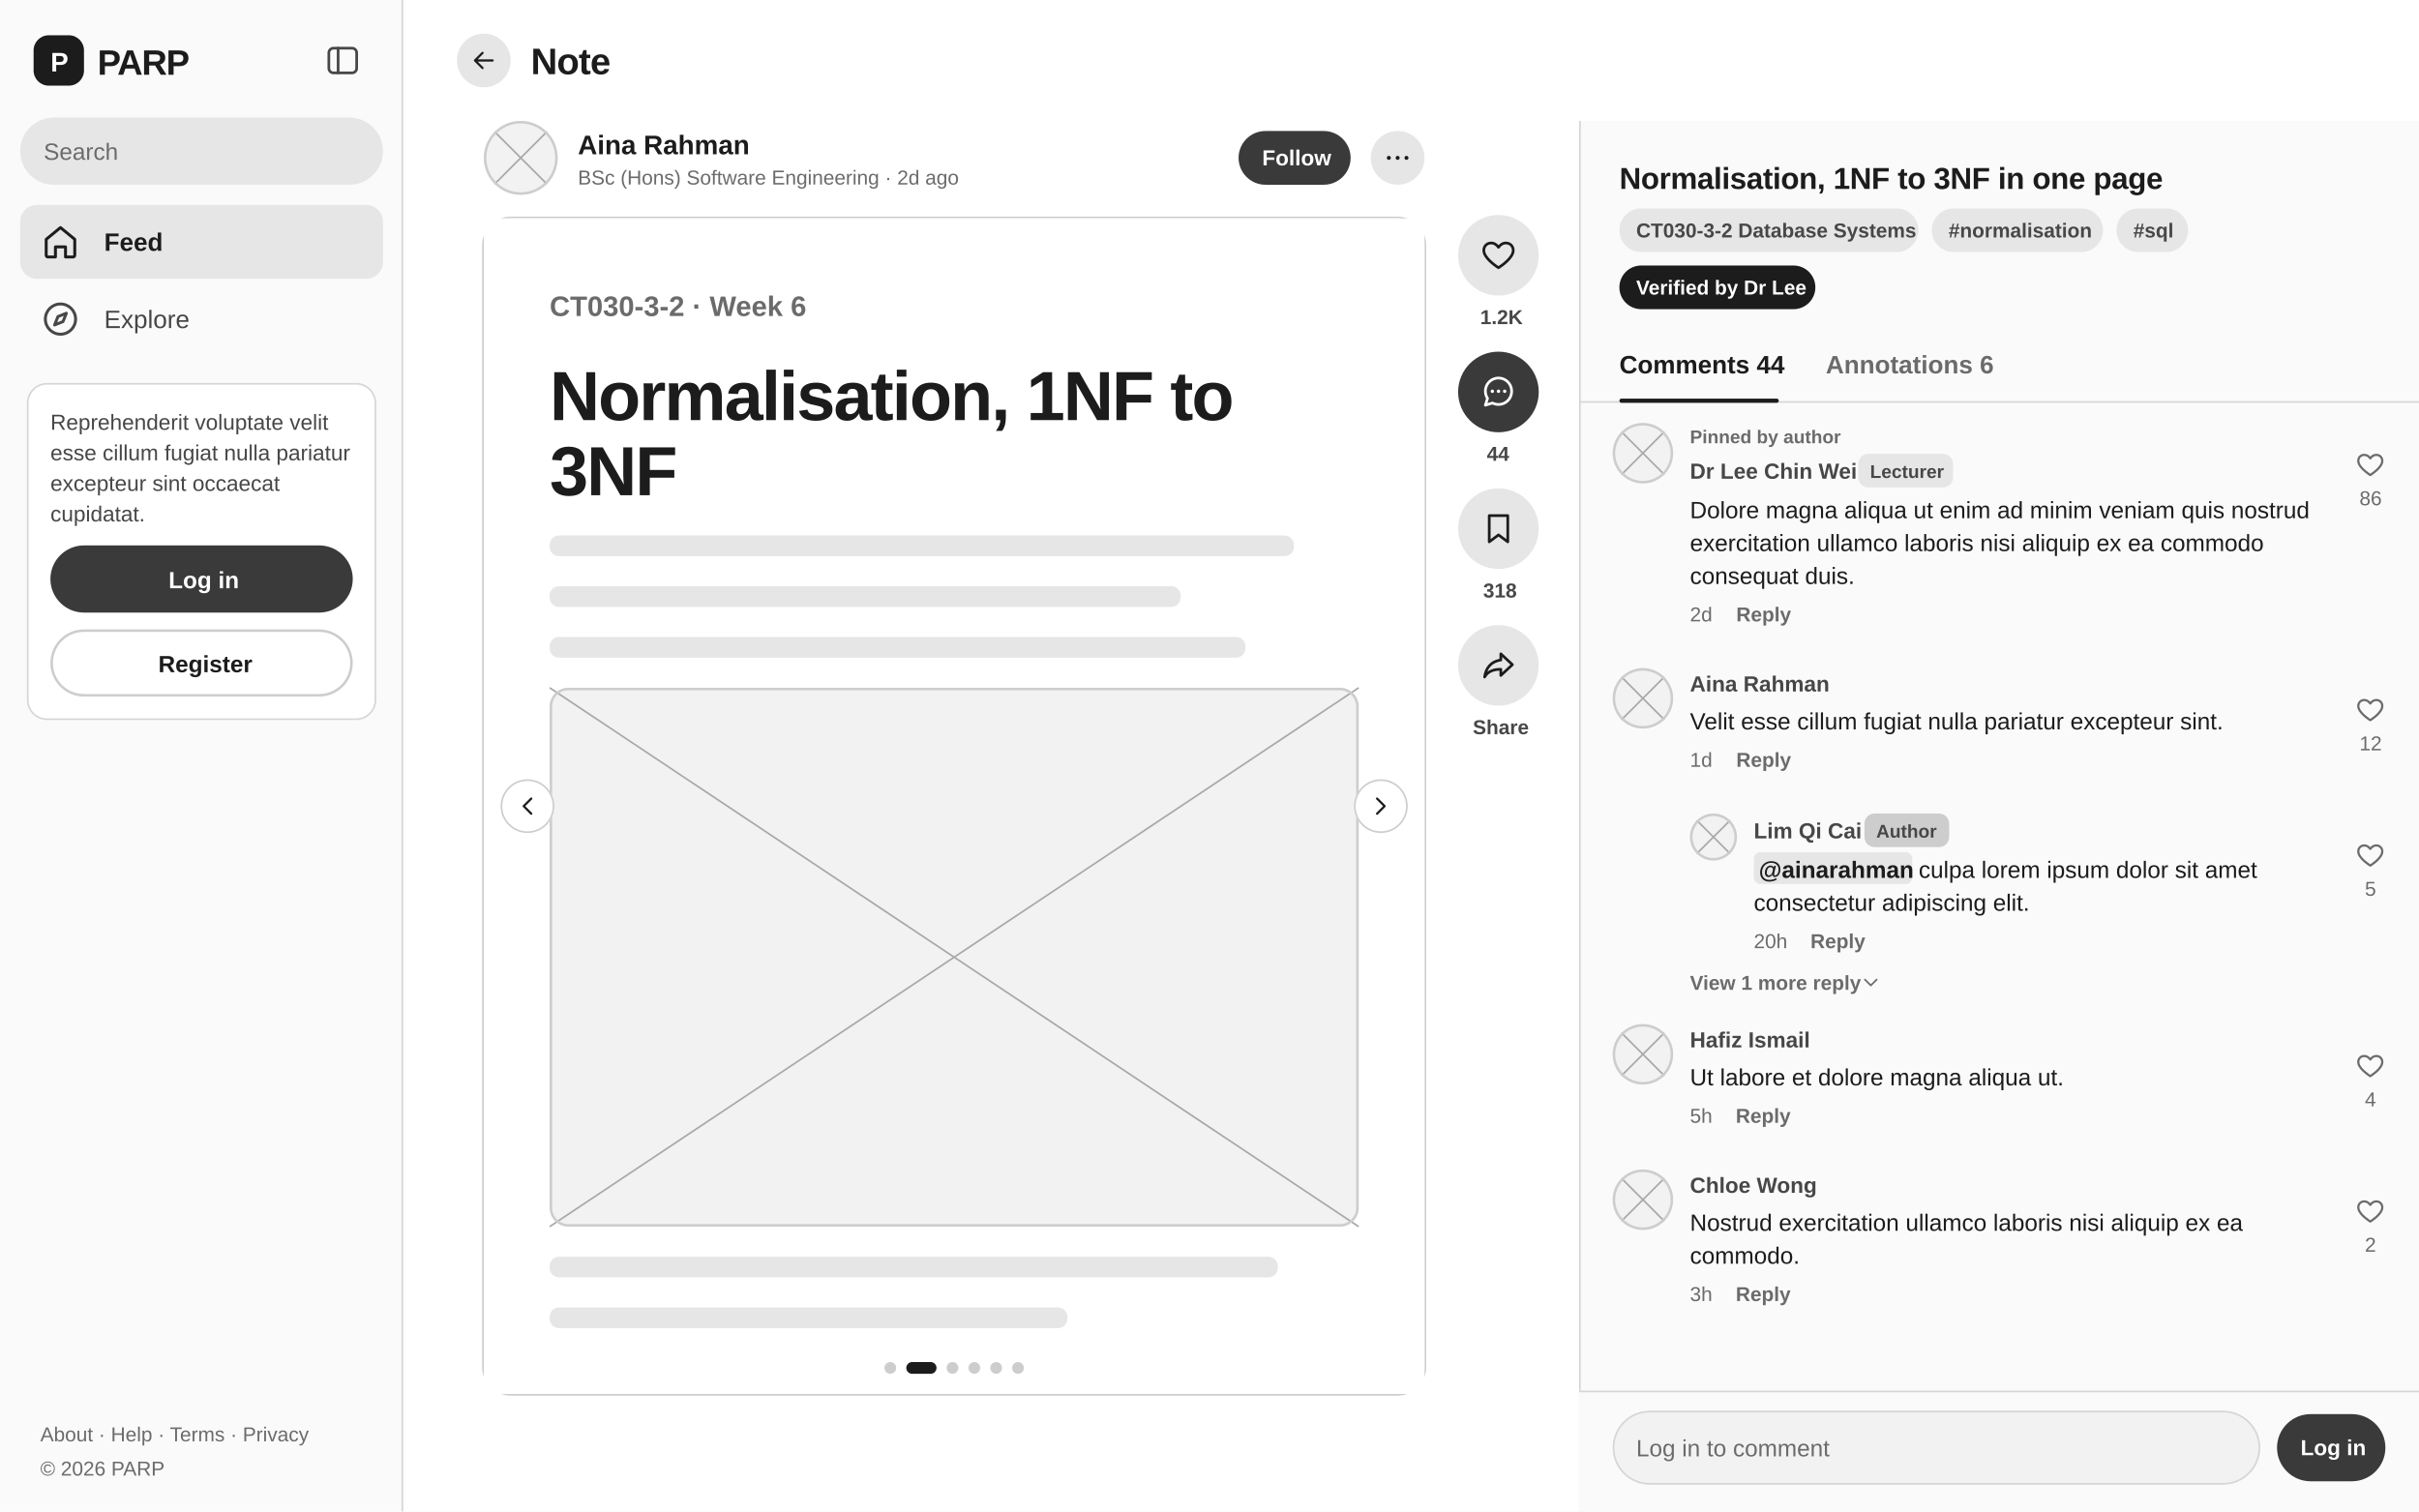
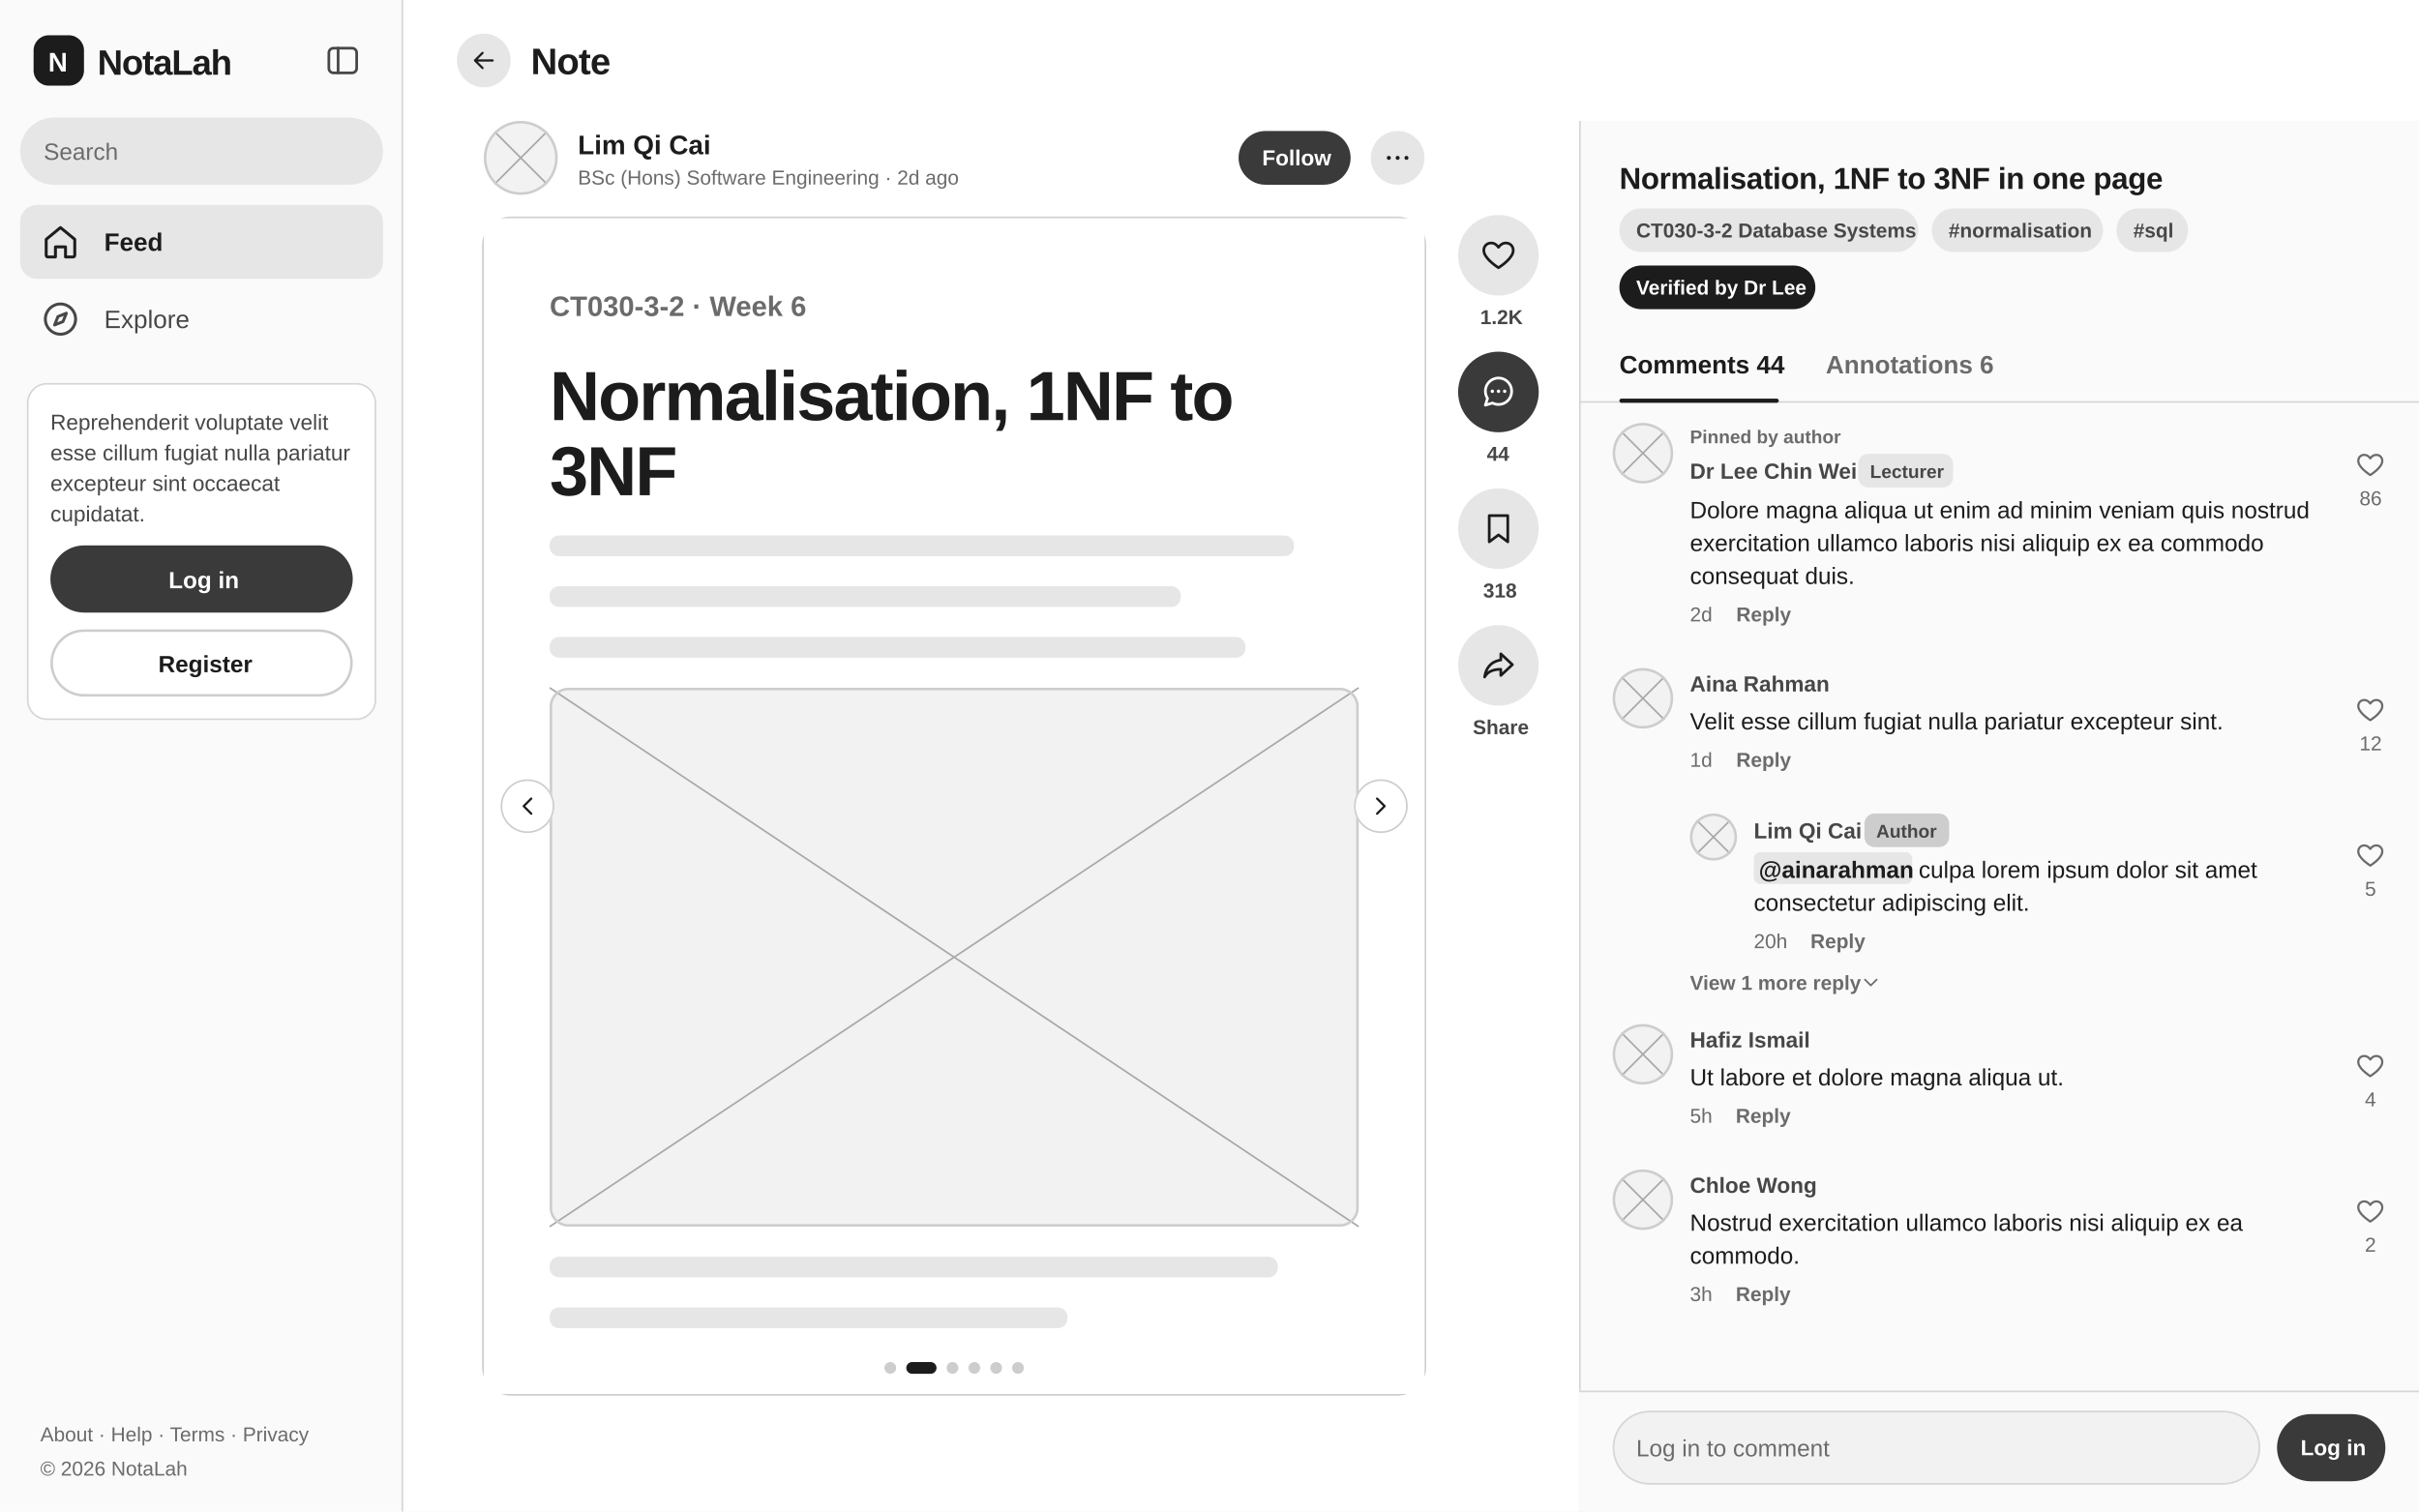
<svg xmlns="http://www.w3.org/2000/svg" width="1440" height="900" viewBox="0 0 1440 900" font-family="Segoe UI, Arial, sans-serif">
  <defs />
  <rect width="1440" height="900" fill="#ffffff" />
  <rect x="0" y="0" width="1440" height="900" fill="#ffffff" />
  <rect x="288" y="72" width="44" height="44" rx="22" fill="#f2f2f2" />
  <path d="M294.44 78.44L325.56 109.56M325.56 78.44L294.44 109.56" fill="none" stroke="#a8a8a8" stroke-width="1" />
  <rect x="288.75" y="72.75" width="42.5" height="42.5" rx="21.25" fill="none" stroke="#cdcdcd" stroke-width="1.5" />
-   <text x="344" y="91.84" font-size="16" font-weight="700" fill="#1c1c1c">Aina Rahman</text>
+   <text x="344" y="91.84" font-size="16" font-weight="700" fill="#1c1c1c">Lim Qi Cai</text>
  <text x="344" y="109.87" font-size="12" fill="#6b6b6b">BSc (Hons) Software Engineering · 2d ago</text>
  <rect x="737.31" y="78" width="66.69" height="32" rx="16" fill="#3a3a3a" />
  <text x="751.31" y="98.47" font-size="13" font-weight="600" fill="#ffffff">Follow</text>
  <rect x="816" y="78" width="32" height="32" rx="16" fill="#e6e6e6" />
  <g transform="translate(823 85) scale(0.75)" fill="none" stroke="#1c1c1c" stroke-width="1.75" stroke-linecap="round" stroke-linejoin="round">
    <circle cx="5" cy="12" r="1.6" fill="#1c1c1c" stroke="none" />
    <circle cx="12" cy="12" r="1.6" fill="#1c1c1c" stroke="none" />
    <circle cx="19" cy="12" r="1.6" fill="#1c1c1c" stroke="none" />
  </g>
  <rect x="287.5" y="129.5" width="561" height="701" rx="16.5" fill="none" stroke="#cdcdcd" stroke-width="1" />
  <rect x="288" y="130" width="560" height="700" fill="#ffffff" />
  <text x="327.19" y="188.16" font-size="16.8" font-weight="600" fill="#6b6b6b">CT030-3-2 · Week 6</text>
  <text x="327.19" y="250.14" font-size="41.44" font-weight="700" letter-spacing="-1.04" fill="#1c1c1c">Normalisation, 1NF to</text>
  <text x="327.19" y="294.89" font-size="41.44" font-weight="700" letter-spacing="-1.04" fill="#1c1c1c">3NF</text>
  <rect x="327.19" y="318.84" width="443.09" height="12.31" rx="5.6" fill="#e6e6e6" />
  <rect x="327.19" y="349.06" width="375.66" height="12.31" rx="5.6" fill="#e6e6e6" />
  <rect x="327.19" y="379.28" width="414.19" height="12.31" rx="5.6" fill="#e6e6e6" />
  <rect x="327.19" y="409.5" width="481.63" height="320.88" rx="11.2" fill="#f2f2f2" />
  <path d="M327.19 409.5L808.81 730.38M808.81 409.5L327.19 730.38" fill="none" stroke="#a8a8a8" stroke-width="1" />
  <rect x="327.94" y="410.25" width="480.13" height="319.38" rx="10.45" fill="none" stroke="#cdcdcd" stroke-width="1.5" />
  <rect x="327.19" y="748.28" width="433.45" height="12.31" rx="5.6" fill="#e6e6e6" />
  <rect x="327.19" y="778.5" width="308.23" height="12.31" rx="5.6" fill="#e6e6e6" />
  <rect x="298" y="464" width="32" height="32" rx="16" fill="#ffffff" />
  <rect x="298.5" y="464.5" width="31" height="31" rx="15.5" fill="none" stroke="#cdcdcd" stroke-width="1" />
  <g transform="translate(305 471) scale(0.75)" fill="none" stroke="#1c1c1c" stroke-width="1.75" stroke-linecap="round" stroke-linejoin="round">
    <path d="m15 6-6 6 6 6" />
  </g>
  <rect x="806" y="464" width="32" height="32" rx="16" fill="#ffffff" />
  <rect x="806.5" y="464.5" width="31" height="31" rx="15.5" fill="none" stroke="#cdcdcd" stroke-width="1" />
  <g transform="translate(813 471) scale(0.75)" fill="none" stroke="#1c1c1c" stroke-width="1.75" stroke-linecap="round" stroke-linejoin="round">
    <path d="m9 6 6 6-6 6" />
  </g>
  <rect x="526.5" y="811" width="7" height="7" rx="3.5" fill="#cdcdcd" />
  <rect x="539.5" y="811" width="18" height="7" rx="3.5" fill="#1c1c1c" />
  <rect x="563.5" y="811" width="7" height="7" rx="3.5" fill="#cdcdcd" />
  <rect x="576.5" y="811" width="7" height="7" rx="3.5" fill="#cdcdcd" />
  <rect x="589.5" y="811" width="7" height="7" rx="3.5" fill="#cdcdcd" />
  <rect x="602.5" y="811" width="7" height="7" rx="3.5" fill="#cdcdcd" />
  <rect x="868" y="128" width="48" height="48" rx="24" fill="#e6e6e6" />
  <g transform="translate(881 141) scale(0.92)" fill="none" stroke="#1c1c1c" stroke-width="1.75" stroke-linecap="round" stroke-linejoin="round">
    <path d="M12 20s-7.5-4.6-9.2-9.4C1.6 7.2 3.8 4 7.2 4c2 0 3.6 1.1 4.8 2.8C13.2 5.1 14.8 4 16.8 4c3.4 0 5.6 3.2 4.4 6.6C19.5 15.4 12 20 12 20z" />
  </g>
  <text x="881.14" y="192.98" font-size="12" font-weight="600" fill="#474747">1.2K</text>
  <rect x="868" y="209.39" width="48" height="48" rx="24" fill="#3a3a3a" />
  <g transform="translate(881 222.39) scale(0.92)" fill="none" stroke="#ffffff" stroke-width="1.75" stroke-linecap="round" stroke-linejoin="round">
    <path d="M20.5 11.5a8.5 8.5 0 0 1-12.4 7.6L3.5 20.5l1.4-4.4A8.5 8.5 0 1 1 20.5 11.5z" />
    <circle cx="8" cy="11.5" r="1.1" fill="#ffffff" stroke="none" />
    <circle cx="12" cy="11.5" r="1.1" fill="#ffffff" stroke="none" />
    <circle cx="16" cy="11.5" r="1.1" fill="#ffffff" stroke="none" />
  </g>
  <text x="885.08" y="274.37" font-size="12" font-weight="600" fill="#474747">44</text>
  <rect x="868" y="290.78" width="48" height="48" rx="24" fill="#e6e6e6" />
  <g transform="translate(881 303.78) scale(0.92)" fill="none" stroke="#1c1c1c" stroke-width="1.75" stroke-linecap="round" stroke-linejoin="round">
    <path d="M6 3.5h12v17l-6-4.5-6 4.5z" />
  </g>
  <text x="882.92" y="355.76" font-size="12" font-weight="600" fill="#474747">318</text>
  <rect x="868" y="372.17" width="48" height="48" rx="24" fill="#e6e6e6" />
  <g transform="translate(881 385.17) scale(0.92)" fill="none" stroke="#1c1c1c" stroke-width="1.75" stroke-linecap="round" stroke-linejoin="round">
    <path d="M13.5 4.5 21 11.5l-7.5 7v-4c-5 0-8.5 1.5-10.5 5 .8-5.5 3.8-10 10.5-11z" />
  </g>
  <text x="876.75" y="437.15" font-size="12" font-weight="600" fill="#474747">Share</text>
  <g id="side-1">
    <rect x="940" y="72" width="500" height="828" fill="#fafafa" />
    <rect x="940" y="72" width="1" height="828" fill="#d6d6d6" />
    <text x="964" y="112.47" font-size="18" font-weight="700" letter-spacing="-0.18" fill="#1c1c1c">Normalisation, 1NF to 3NF in one page</text>
    <rect x="964" y="124.09" width="177.97" height="26" rx="13" fill="#e6e6e6" />
    <text x="974" y="141.37" font-size="12" font-weight="600" fill="#474747">CT030-3-2 Database Systems</text>
    <rect x="1149.97" y="124.09" width="101.95" height="26" rx="13" fill="#e6e6e6" />
    <text x="1159.97" y="141.37" font-size="12" font-weight="600" fill="#474747">#normalisation</text>
    <rect x="1259.92" y="124.09" width="42.64" height="26" rx="13" fill="#e6e6e6" />
    <text x="1269.92" y="141.37" font-size="12" font-weight="600" fill="#474747">#sql</text>
    <rect x="964" y="158.09" width="116.66" height="26" rx="13" fill="#1c1c1c" />
    <text x="974" y="175.37" font-size="12" font-weight="600" fill="#ffffff">Verified by Dr Lee</text>
    <rect x="940" y="238.84" width="500" height="1" fill="#d6d6d6" />
    <text x="964" y="222.32" font-size="15" font-weight="600" fill="#1c1c1c">Comments 44</text>
    <rect x="964" y="237.34" width="94.88" height="2.5" rx="1.25" fill="#1c1c1c" />
    <text x="1086.88" y="222.32" font-size="15" font-weight="600" fill="#6b6b6b">Annotations 6</text>
    <rect x="960" y="251.84" width="36" height="36" rx="18" fill="#f2f2f2" />
    <path d="M965.27 257.12L990.73 282.57M990.73 257.12L965.27 282.57" fill="none" stroke="#a8a8a8" stroke-width="1" />
    <rect x="960.75" y="252.59" width="34.5" height="34.5" rx="17.25" fill="none" stroke="#cdcdcd" stroke-width="1.5" />
    <text x="1006" y="263.91" font-size="11" font-weight="700" fill="#6b6b6b">Pinned by author</text>
    <text x="1006" y="285.04" font-size="13" font-weight="600" fill="#474747">Dr Lee Chin Wei</text>
    <rect x="1106.19" y="270.23" width="56.45" height="20" rx="6" fill="#e6e6e6" />
    <text x="1113.19" y="284.6" font-size="11" font-weight="700" fill="#474747">Lecturer</text>
    <text x="1006" y="308.54" font-size="14" fill="#1c1c1c">Dolore magna aliqua ut enim ad minim veniam quis nostrud</text>
    <text x="1006" y="328.14" font-size="14" fill="#1c1c1c">exercitation ullamco laboris nisi aliquip ex ea commodo</text>
    <text x="1006" y="347.73" font-size="14" fill="#1c1c1c">consequat duis.</text>
    <text x="1006" y="370" font-size="12" fill="#6b6b6b">2d</text>
    <text x="1033.55" y="370" font-size="12" font-weight="600" fill="#6b6b6b">Reply</text>
    <g transform="translate(1402 267.84) scale(0.75)" fill="none" stroke="#6b6b6b" stroke-width="1.75" stroke-linecap="round" stroke-linejoin="round">
      <path d="M12 20s-7.5-4.6-9.2-9.4C1.6 7.2 3.8 4 7.2 4c2 0 3.6 1.1 4.8 2.8C13.2 5.1 14.8 4 16.8 4c3.4 0 5.6 3.2 4.4 6.6C19.5 15.4 12 20 12 20z" />
    </g>
    <text x="1404.53" y="300.82" font-size="12" fill="#6b6b6b">86</text>
    <rect x="960" y="397.81" width="36" height="36" rx="18" fill="#f2f2f2" />
    <path d="M965.27 403.08L990.73 428.54M990.73 403.08L965.27 428.54" fill="none" stroke="#a8a8a8" stroke-width="1" />
    <rect x="960.75" y="398.56" width="34.5" height="34.5" rx="17.25" fill="none" stroke="#cdcdcd" stroke-width="1.5" />
    <text x="1006" y="411.71" font-size="13" font-weight="600" fill="#474747">Aina Rahman</text>
    <text x="1006" y="434.31" font-size="14" fill="#1c1c1c">Velit esse cillum fugiat nulla pariatur excepteur sint.</text>
    <text x="1006" y="456.57" font-size="12" fill="#6b6b6b">1d</text>
    <text x="1033.55" y="456.57" font-size="12" font-weight="600" fill="#6b6b6b">Reply</text>
    <g transform="translate(1402 413.81) scale(0.75)" fill="none" stroke="#6b6b6b" stroke-width="1.75" stroke-linecap="round" stroke-linejoin="round">
      <path d="M12 20s-7.5-4.6-9.2-9.4C1.6 7.2 3.8 4 7.2 4c2 0 3.6 1.1 4.8 2.8C13.2 5.1 14.8 4 16.8 4c3.4 0 5.6 3.2 4.4 6.6C19.5 15.4 12 20 12 20z" />
    </g>
    <text x="1404.53" y="446.79" font-size="12" fill="#6b6b6b">12</text>
    <rect x="1006" y="484.39" width="28" height="28" rx="14" fill="#f2f2f2" />
    <path d="M1010.1 488.49L1029.9 508.29M1029.9 488.49L1010.1 508.29" fill="none" stroke="#a8a8a8" stroke-width="1" />
    <rect x="1006.75" y="485.14" width="26.5" height="26.5" rx="13.25" fill="none" stroke="#cdcdcd" stroke-width="1.5" />
    <text x="1044" y="499.19" font-size="13" font-weight="600" fill="#474747">Lim Qi Cai</text>
    <rect x="1109.89" y="484.39" width="50.41" height="20" rx="6" fill="#cdcdcd" />
    <text x="1116.89" y="498.75" font-size="11" font-weight="700" fill="#474747">Author</text>
    <rect x="1044" y="507.39" width="94.33" height="19" rx="4" fill="#e6e6e6" />
    <text x="1047" y="522.7" font-size="14" font-weight="600" fill="#1c1c1c">@ainarahman</text>
    <text x="1142.16" y="522.7" font-size="14" fill="#1c1c1c">culpa lorem ipsum dolor sit amet</text>
    <text x="1044" y="542.29" font-size="14" fill="#1c1c1c">consectetur adipiscing elit.</text>
    <text x="1044" y="564.56" font-size="12" fill="#6b6b6b">20h</text>
    <text x="1077.73" y="564.56" font-size="12" font-weight="600" fill="#6b6b6b">Reply</text>
    <g transform="translate(1402 500.39) scale(0.75)" fill="none" stroke="#6b6b6b" stroke-width="1.75" stroke-linecap="round" stroke-linejoin="round">
      <path d="M12 20s-7.5-4.6-9.2-9.4C1.6 7.2 3.8 4 7.2 4c2 0 3.6 1.1 4.8 2.8C13.2 5.1 14.8 4 16.8 4c3.4 0 5.6 3.2 4.4 6.6C19.5 15.4 12 20 12 20z" />
    </g>
    <text x="1407.77" y="533.37" font-size="12" fill="#6b6b6b">5</text>
    <text x="1006" y="589.36" font-size="12" font-weight="600" fill="#6b6b6b">View 1 more reply</text>
    <g transform="translate(1106.7 578.06) scale(0.58)" fill="none" stroke="#6b6b6b" stroke-width="1.75" stroke-linecap="round" stroke-linejoin="round">
      <path d="m6 9 6 6 6-6" />
    </g>
    <rect x="960" y="609.77" width="36" height="36" rx="18" fill="#f2f2f2" />
    <path d="M965.27 615.04L990.73 640.49M990.73 615.04L965.27 640.49" fill="none" stroke="#a8a8a8" stroke-width="1" />
    <rect x="960.75" y="610.52" width="34.5" height="34.5" rx="17.25" fill="none" stroke="#cdcdcd" stroke-width="1.5" />
    <text x="1006" y="623.66" font-size="13" font-weight="600" fill="#474747">Hafiz Ismail</text>
    <text x="1006" y="646.26" font-size="14" fill="#1c1c1c">Ut labore et dolore magna aliqua ut.</text>
    <text x="1006" y="668.53" font-size="12" fill="#6b6b6b">5h</text>
    <text x="1033.27" y="668.53" font-size="12" font-weight="600" fill="#6b6b6b">Reply</text>
    <g transform="translate(1402 625.77) scale(0.75)" fill="none" stroke="#6b6b6b" stroke-width="1.75" stroke-linecap="round" stroke-linejoin="round">
      <path d="M12 20s-7.5-4.6-9.2-9.4C1.6 7.2 3.8 4 7.2 4c2 0 3.6 1.1 4.8 2.8C13.2 5.1 14.8 4 16.8 4c3.4 0 5.6 3.2 4.4 6.6C19.5 15.4 12 20 12 20z" />
    </g>
    <text x="1407.77" y="658.75" font-size="12" fill="#6b6b6b">4</text>
    <rect x="960" y="696.34" width="36" height="36" rx="18" fill="#f2f2f2" />
    <path d="M965.27 701.62L990.73 727.07M990.73 701.62L965.27 727.07" fill="none" stroke="#a8a8a8" stroke-width="1" />
    <rect x="960.75" y="697.09" width="34.5" height="34.5" rx="17.25" fill="none" stroke="#cdcdcd" stroke-width="1.5" />
    <text x="1006" y="710.24" font-size="13" font-weight="600" fill="#474747">Chloe Wong</text>
    <text x="1006" y="732.84" font-size="14" fill="#1c1c1c">Nostrud exercitation ullamco laboris nisi aliquip ex ea</text>
    <text x="1006" y="752.44" font-size="14" fill="#1c1c1c">commodo.</text>
    <text x="1006" y="774.7" font-size="12" fill="#6b6b6b">3h</text>
    <text x="1033.27" y="774.7" font-size="12" font-weight="600" fill="#6b6b6b">Reply</text>
    <g transform="translate(1402 712.34) scale(0.75)" fill="none" stroke="#6b6b6b" stroke-width="1.75" stroke-linecap="round" stroke-linejoin="round">
      <path d="M12 20s-7.5-4.6-9.2-9.4C1.6 7.2 3.8 4 7.2 4c2 0 3.6 1.1 4.8 2.8C13.2 5.1 14.8 4 16.8 4c3.4 0 5.6 3.2 4.4 6.6C19.5 15.4 12 20 12 20z" />
    </g>
    <text x="1407.77" y="745.32" font-size="12" fill="#6b6b6b">2</text>
    <rect x="940" y="828" width="500" height="72" fill="#fafafa" />
    <rect x="940" y="828" width="500" height="1" fill="#d6d6d6" />
    <rect x="960" y="840" width="385.48" height="44" rx="22" fill="#f2f2f2" />
    <rect x="960.5" y="840.5" width="384.48" height="43" rx="21.5" fill="none" stroke="#d6d6d6" stroke-width="1" />
    <text x="974" y="867.15" font-size="14" fill="#6b6b6b">Log in to comment</text>
    <rect x="1355.48" y="842" width="64.52" height="40" rx="20" fill="#3a3a3a" />
    <text x="1369.48" y="866.47" font-size="13" font-weight="600" fill="#ffffff">Log in</text>
  </g>
  <g id="top-2">
    <rect x="272" y="20" width="32" height="32" rx="16" fill="#e6e6e6" />
    <g transform="translate(279 27) scale(0.75)" fill="none" stroke="#1c1c1c" stroke-width="1.75" stroke-linecap="round" stroke-linejoin="round">
      <path d="M19 12H5M11 6l-6 6 6 6" />
    </g>
    <text x="316" y="44.18" font-size="22" font-weight="700" letter-spacing="-0.44" fill="#1c1c1c">Note</text>
  </g>
  <g id="nav-3">
    <rect x="0" y="0" width="240" height="900" fill="#fafafa" />
    <rect x="239" y="0" width="1" height="900" fill="#d6d6d6" />
    <rect x="20" y="21" width="30" height="30" rx="9" fill="#1c1c1c" />
-     <text x="30.08" y="42.55" font-size="16" font-weight="700" fill="#ffffff">P</text>
-     <text x="58" y="44.5" font-size="21" font-weight="700" letter-spacing="-0.63" fill="#1c1c1c">PARP</text>
+     <text x="28.67" y="42.55" font-size="16" font-weight="700" fill="#ffffff">N</text>
+     <text x="58" y="44.5" font-size="21" font-weight="700" letter-spacing="-0.63" fill="#1c1c1c">NotaLah</text>
    <g transform="translate(193 25) scale(0.92)" fill="none" stroke="#474747" stroke-width="1.75" stroke-linecap="round" stroke-linejoin="round">
      <rect x="3" y="4" width="18" height="16" rx="3" />
      <path d="M9 4v16" />
    </g>
    <rect x="12" y="70" width="216" height="40" rx="20" fill="#e6e6e6" />
    <text x="26" y="95.15" font-size="14" fill="#6b6b6b">Search</text>
    <rect x="12" y="122" width="216" height="44" rx="10" fill="#e6e6e6" />
    <g transform="translate(24 132) scale(1)" fill="none" stroke="#1c1c1c" stroke-width="1.75" stroke-linecap="round" stroke-linejoin="round">
      <path d="M3.5 10.5 12 3.5l8.5 7V20a1 1 0 0 1-1 1H15v-6H9v6H4.5a1 1 0 0 1-1-1z" />
    </g>
    <text x="62" y="149.35" font-size="15" font-weight="700" fill="#1c1c1c">Feed</text>
    <g transform="translate(24 178) scale(1)" fill="none" stroke="#474747" stroke-width="1.75" stroke-linecap="round" stroke-linejoin="round">
      <circle cx="12" cy="12" r="9" />
      <path d="m15.5 8.5-2 5-5 2 2-5z" />
    </g>
    <text x="62" y="195.35" font-size="15" fill="#474747">Explore</text>
    <rect x="16" y="228" width="208" height="200.75" rx="12" fill="#ffffff" />
    <rect x="16.5" y="228.5" width="207" height="199.75" rx="11.5" fill="none" stroke="#d6d6d6" stroke-width="1" />
    <text x="30" y="255.9" font-size="13" fill="#474747">Reprehenderit voluptate velit</text>
    <text x="30" y="274.08" font-size="13" fill="#474747">esse cillum fugiat nulla pariatur</text>
    <text x="30" y="292.27" font-size="13" fill="#474747">excepteur sint occaecat</text>
    <text x="30" y="310.46" font-size="13" fill="#474747">cupidatat.</text>
    <rect x="30" y="324.75" width="180" height="40" rx="20" fill="#3a3a3a" />
    <text x="100.33" y="350.26" font-size="14" font-weight="600" fill="#ffffff">Log in</text>
    <rect x="30" y="374.75" width="180" height="40" rx="20" fill="#ffffff" />
    <rect x="30.75" y="375.5" width="178.5" height="38.5" rx="19.25" fill="none" stroke="#cdcdcd" stroke-width="1.5" />
    <text x="94.23" y="400.26" font-size="14" font-weight="600" fill="#1c1c1c">Register</text>
    <text x="24" y="858.2" font-size="12" fill="#6b6b6b">About · Help · Terms · Privacy</text>
-     <text x="24" y="878.59" font-size="12" fill="#6b6b6b">© 2026 PARP</text>
+     <text x="24" y="878.59" font-size="12" fill="#6b6b6b">© 2026 NotaLah</text>
  </g>
</svg>
